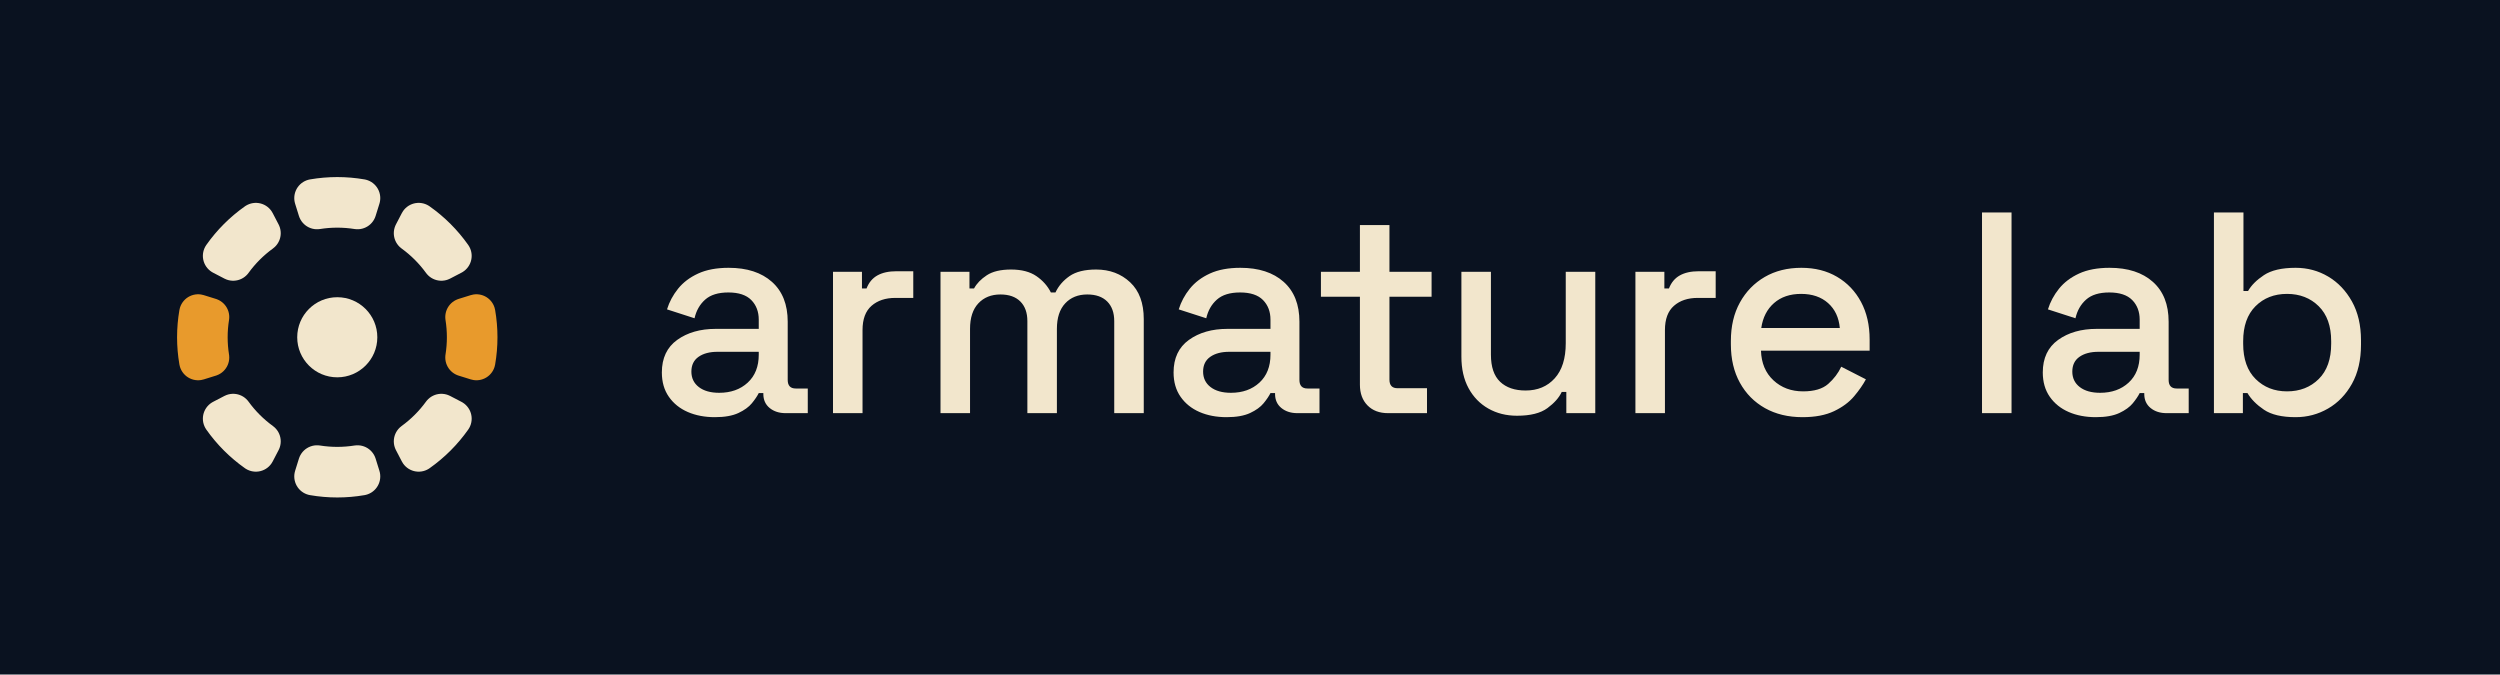
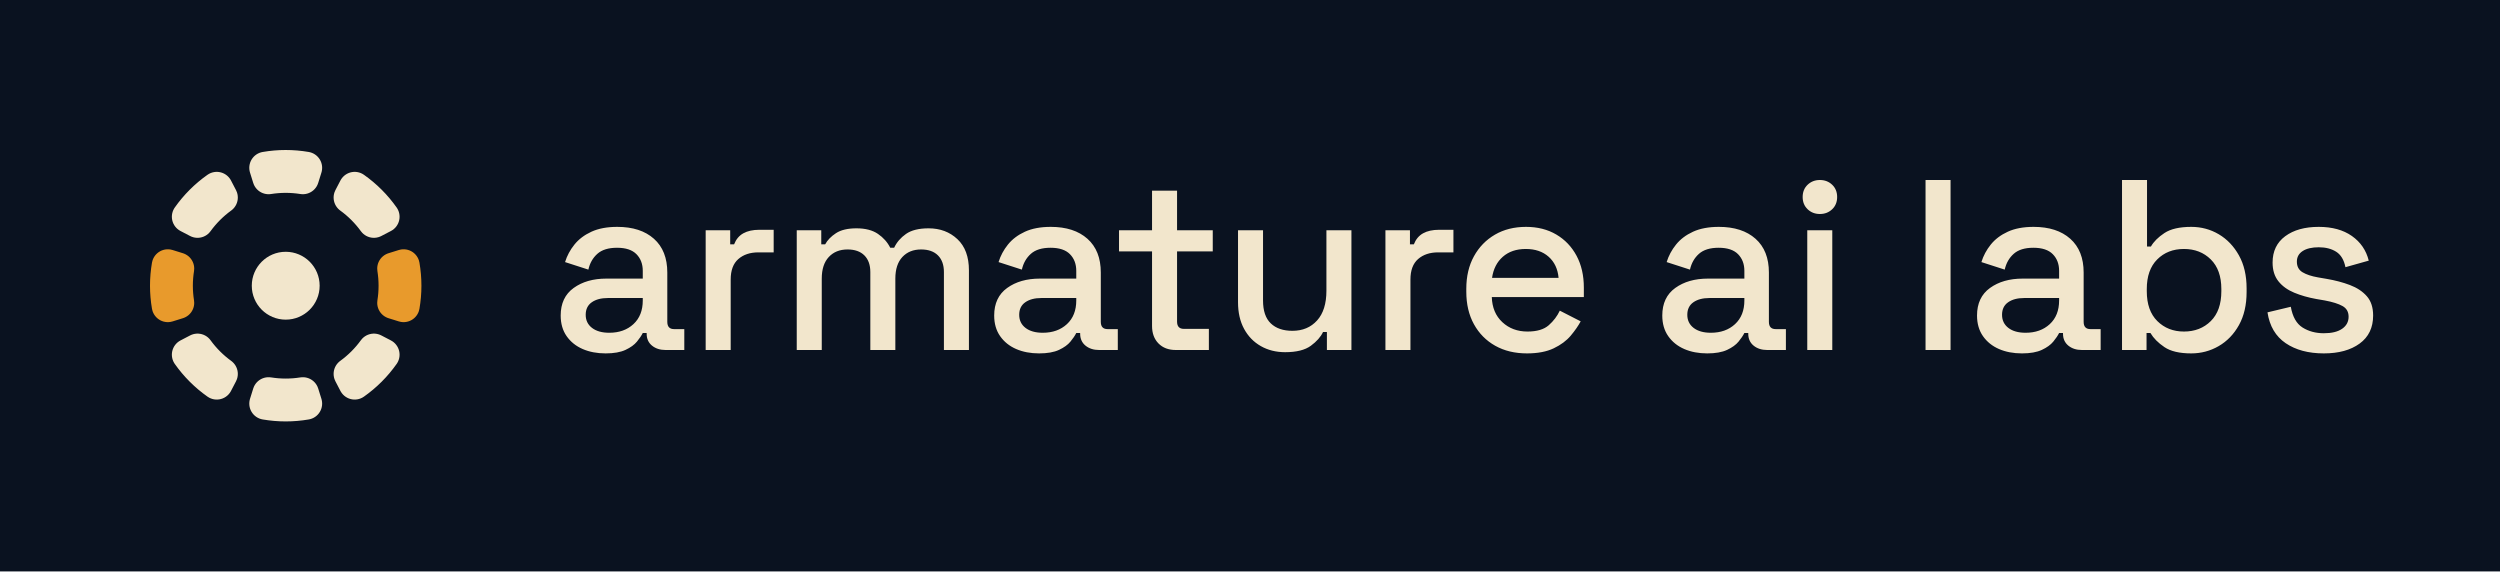
- <svg xmlns="http://www.w3.org/2000/svg" viewBox="0 0 593 160" width="593" height="160">
-   <rect width="593" height="160" fill="#0A1220" />
-   <g transform="translate(30,30)">
-     <path d="M69.31 22.62 A33.5 33.5 0 0 1 77.38 30.69 L74.69 32.09 A30.5 30.5 0 0 0 67.91 25.31 Z M77.38 69.31 A33.5 33.5 0 0 1 69.31 77.38 L67.91 74.69 A30.5 30.5 0 0 0 74.69 67.91 Z M55.70 83.01 A33.5 33.5 0 0 1 44.30 83.01 L45.20 80.12 A30.5 30.5 0 0 0 54.80 80.12 Z M30.69 77.38 A33.5 33.5 0 0 1 22.62 69.31 L25.31 67.91 A30.5 30.5 0 0 0 32.09 74.69 Z M22.62 30.69 A33.5 33.5 0 0 1 30.69 22.62 L32.09 25.31 A30.5 30.5 0 0 0 25.31 32.09 Z M44.30 16.99 A33.5 33.5 0 0 1 55.70 16.99 L54.80 19.88 A30.5 30.5 0 0 0 45.20 19.88 Z" fill="#F2E6CC" stroke="#F2E6CC" stroke-width="9.0" stroke-linejoin="round" />
-     <path d="M83.01 44.30 A33.5 33.5 0 0 1 83.01 55.70 L80.12 54.80 A30.5 30.5 0 0 0 80.12 45.20 Z M16.99 55.70 A33.5 33.5 0 0 1 16.99 44.30 L19.88 45.20 A30.5 30.5 0 0 0 19.88 54.80 Z" fill="#E89A2C" stroke="#E89A2C" stroke-width="9.0" stroke-linejoin="round" />
+ <svg xmlns="http://www.w3.org/2000/svg" viewBox="0 0 700 160" width="700" height="160">
+   <rect width="100%" height="100%" fill="#0A1220" />
+   <g transform="translate(30,30) scale(1)">
+     <path d="M69.31 22.62 A33.5 33.5 0 0 1 77.38 30.69 L74.69 32.09 A30.5 30.5 0 0 0 67.91 25.31 Z M77.38 69.31 A33.5 33.5 0 0 1 69.31 77.38 L67.91 74.69 A30.5 30.5 0 0 0 74.69 67.91 Z M55.70 83.01 A33.5 33.5 0 0 1 44.30 83.01 L45.20 80.12 A30.5 30.5 0 0 0 54.80 80.12 Z M30.69 77.38 A33.5 33.5 0 0 1 22.62 69.31 L25.31 67.91 A30.5 30.5 0 0 0 32.09 74.69 Z M22.62 30.69 A33.5 33.5 0 0 1 30.69 22.62 L32.09 25.31 A30.5 30.5 0 0 0 25.31 32.09 Z M44.30 16.99 A33.5 33.5 0 0 1 55.70 16.99 L54.80 19.88 A30.5 30.5 0 0 0 45.20 19.88 Z" fill="#F2E6CC" stroke="#F2E6CC" stroke-width="9" stroke-linejoin="round" />
+     <path d="M83.01 44.30 A33.5 33.5 0 0 1 83.01 55.70 L80.12 54.80 A30.5 30.5 0 0 0 80.12 45.20 Z M16.99 55.70 A33.5 33.5 0 0 1 16.99 44.30 L19.88 45.20 A30.5 30.5 0 0 0 19.88 54.80 Z" fill="#E89A2C" stroke="#E89A2C" stroke-width="9" stroke-linejoin="round" />
    <circle cx="50" cy="50" r="9.5" fill="#F2E6CC" />
  </g>
-   <g transform="translate(154,98.0)">
-     <path fill="#F2E6CC" d="M15.572 0.952Q11.968 0.952 9.146 -0.272Q6.324 -1.496 4.658 -3.876Q2.992 -6.256 2.992 -9.656Q2.992 -14.756 6.63 -17.374Q10.268 -19.992 15.776 -19.992H25.976V-22.168Q25.976 -25.024 24.208 -26.826Q22.44 -28.628 18.768 -28.628Q15.164 -28.628 13.26 -26.928Q11.356 -25.228 10.744 -22.508L4.216 -24.616Q5.032 -27.268 6.834 -29.512Q8.636 -31.756 11.594 -33.116Q14.552 -34.476 18.836 -34.476Q25.364 -34.476 29.104 -31.144Q32.844 -27.812 32.844 -21.692V-7.888Q32.844 -5.848 34.748 -5.848H37.604V0.0H32.368Q30.056 0.0 28.56 -1.224Q27.064 -2.448 27.064 -4.556V-4.76H25.976Q25.432 -3.672 24.344 -2.346Q23.256 -1.02 21.148 -0.034Q19.04 0.952 15.572 0.952ZM16.592 -4.828Q20.74 -4.828 23.358 -7.242Q25.976 -9.656 25.976 -13.872V-14.552H16.184Q13.396 -14.552 11.696 -13.362Q9.996 -12.172 9.996 -9.86Q9.996 -7.548 11.764 -6.188Q13.532 -4.828 16.592 -4.828Z M43.588 0.0V-33.524H50.456V-29.58H51.544Q52.36 -31.688 54.128 -32.674Q55.896 -33.66 58.616 -33.66H62.628V-27.336H58.344Q54.876 -27.336 52.734 -25.466Q50.592 -23.596 50.592 -19.72V0.0Z M69.088 0.0V-33.524H75.956V-29.58H77.044Q77.996 -31.348 80.07 -32.708Q82.144 -34.068 85.816 -34.068Q89.556 -34.068 91.834 -32.504Q94.112 -30.94 95.268 -28.628H96.356Q97.444 -30.94 99.688 -32.504Q101.932 -34.068 106.012 -34.068Q110.84 -34.068 114.07 -31.042Q117.3 -28.016 117.3 -22.304V0.0H110.296V-21.828Q110.296 -24.82 108.63 -26.486Q106.964 -28.152 103.904 -28.152Q100.64 -28.152 98.668 -26.044Q96.696 -23.936 96.696 -19.992V0.0H89.692V-21.828Q89.692 -24.82 88.026 -26.486Q86.36 -28.152 83.3 -28.152Q80.036 -28.152 78.064 -26.044Q76.092 -23.936 76.092 -19.992V0.0Z M136.952 0.952Q133.348 0.952 130.526 -0.272Q127.704 -1.496 126.038 -3.876Q124.372 -6.256 124.372 -9.656Q124.372 -14.756 128.01 -17.374Q131.648 -19.992 137.156 -19.992H147.356V-22.168Q147.356 -25.024 145.588 -26.826Q143.82 -28.628 140.148 -28.628Q136.544 -28.628 134.64 -26.928Q132.736 -25.228 132.124 -22.508L125.596 -24.616Q126.412 -27.268 128.214 -29.512Q130.016 -31.756 132.974 -33.116Q135.932 -34.476 140.216 -34.476Q146.744 -34.476 150.484 -31.144Q154.224 -27.812 154.224 -21.692V-7.888Q154.224 -5.848 156.128 -5.848H158.984V0.0H153.748Q151.436 0.0 149.94 -1.224Q148.444 -2.448 148.444 -4.556V-4.76H147.356Q146.812 -3.672 145.724 -2.346Q144.636 -1.02 142.528 -0.034Q140.42 0.952 136.952 0.952ZM137.972 -4.828Q142.12 -4.828 144.738 -7.242Q147.356 -9.656 147.356 -13.872V-14.552H137.564Q134.776 -14.552 133.076 -13.362Q131.376 -12.172 131.376 -9.86Q131.376 -7.548 133.144 -6.188Q134.912 -4.828 137.972 -4.828Z M175.236 0.0Q172.176 0.0 170.374 -1.836Q168.572 -3.672 168.572 -6.732V-27.608H159.324V-33.524H168.572V-44.608H175.576V-33.524H185.572V-27.608H175.576V-7.956Q175.576 -5.916 177.48 -5.916H184.484V0.0Z M205.836 0.612Q202.028 0.612 199.036 -1.088Q196.044 -2.788 194.344 -5.916Q192.644 -9.044 192.644 -13.396V-33.524H199.648V-13.872Q199.648 -9.52 201.824 -7.446Q204.0 -5.372 207.876 -5.372Q212.16 -5.372 214.778 -8.262Q217.396 -11.152 217.396 -16.592V-33.524H224.4V0.0H217.532V-5.032H216.444Q215.492 -2.992 213.044 -1.19Q210.596 0.612 205.836 0.612Z M233.92 0.0V-33.524H240.788V-29.58H241.876Q242.692 -31.688 244.46 -32.674Q246.228 -33.66 248.948 -33.66H252.96V-27.336H248.676Q245.208 -27.336 243.066 -25.466Q240.924 -23.596 240.924 -19.72V0.0Z M273.564 0.952Q268.464 0.952 264.656 -1.19Q260.848 -3.332 258.706 -7.208Q256.564 -11.084 256.564 -16.32V-17.136Q256.564 -22.372 258.706 -26.248Q260.848 -30.124 264.588 -32.3Q268.328 -34.476 273.292 -34.476Q278.12 -34.476 281.758 -32.334Q285.396 -30.192 287.436 -26.384Q289.476 -22.576 289.476 -17.476V-14.824H263.704Q263.84 -10.404 266.662 -7.786Q269.484 -5.168 273.7 -5.168Q277.644 -5.168 279.65 -6.936Q281.656 -8.704 282.744 -11.016L288.592 -8.024Q287.572 -6.12 285.804 -4.012Q284.036 -1.904 281.044 -0.476Q278.052 0.952 273.564 0.952ZM263.772 -20.196H282.404Q282.064 -23.936 279.616 -26.112Q277.168 -28.288 273.224 -28.288Q269.28 -28.288 266.798 -26.112Q264.316 -23.936 263.772 -20.196Z" />
-     <path fill="#F2E6CC" d="M316.132 0.0V-47.6H323.136V0.0Z M343.128 0.952Q339.524 0.952 336.702 -0.272Q333.88 -1.496 332.214 -3.876Q330.548 -6.256 330.548 -9.656Q330.548 -14.756 334.186 -17.374Q337.824 -19.992 343.332 -19.992H353.532V-22.168Q353.532 -25.024 351.764 -26.826Q349.996 -28.628 346.324 -28.628Q342.72 -28.628 340.816 -26.928Q338.912 -25.228 338.3 -22.508L331.772 -24.616Q332.588 -27.268 334.39 -29.512Q336.192 -31.756 339.15 -33.116Q342.108 -34.476 346.392 -34.476Q352.92 -34.476 356.66 -31.144Q360.4 -27.812 360.4 -21.692V-7.888Q360.4 -5.848 362.304 -5.848H365.16V0.0H359.924Q357.612 0.0 356.116 -1.224Q354.62 -2.448 354.62 -4.556V-4.76H353.532Q352.988 -3.672 351.9 -2.346Q350.812 -1.02 348.704 -0.034Q346.596 0.952 343.128 0.952ZM344.148 -4.828Q348.296 -4.828 350.914 -7.242Q353.532 -9.656 353.532 -13.872V-14.552H343.74Q340.952 -14.552 339.252 -13.362Q337.552 -12.172 337.552 -9.86Q337.552 -7.548 339.32 -6.188Q341.088 -4.828 344.148 -4.828Z M390.524 0.952Q385.628 0.952 383.01 -0.816Q380.392 -2.584 379.1 -4.76H378.012V0.0H371.144V-47.6H378.148V-28.968H379.236Q380.392 -31.008 383.01 -32.742Q385.628 -34.476 390.524 -34.476Q394.74 -34.476 398.242 -32.402Q401.744 -30.328 403.886 -26.486Q406.028 -22.644 406.028 -17.272V-16.252Q406.028 -10.812 403.886 -6.97Q401.744 -3.128 398.208 -1.088Q394.672 0.952 390.524 0.952ZM388.484 -5.168Q393.04 -5.168 395.998 -8.092Q398.956 -11.016 398.956 -16.456V-17.068Q398.956 -22.44 395.998 -25.364Q393.04 -28.288 388.484 -28.288Q383.928 -28.288 381.004 -25.364Q378.08 -22.44 378.08 -17.068V-16.456Q378.08 -11.016 381.038 -8.092Q383.996 -5.168 388.484 -5.168Z" />
+   <g transform="translate(154,98) scale(0.68,-0.68)">
+     <path fill="#F2E6CC" d="M22.9 -1.4 Q17.6 -1.4 13.45 0.4 Q9.3 2.2 6.85 5.7 Q4.4 9.2 4.4 14.2 Q4.4 21.7 9.75 25.55 Q15.1 29.4 23.2 29.4 L38.2 29.4 L38.2 32.6 Q38.2 36.8 35.6 39.45 Q33 42.1 27.6 42.1 Q22.3 42.1 19.5 39.6 Q16.7 37.1 15.8 33.1 L6.2 36.2 Q7.4 40.1 10.05 43.4 Q12.7 46.7 17.05 48.7 Q21.4 50.7 27.7 50.7 Q37.3 50.7 42.8 45.8 Q48.3 40.9 48.3 31.9 L48.3 11.6 Q48.3 8.6 51.1 8.6 L55.3 8.6 L55.3 0 L47.6 0 Q44.2 0 42 1.8 Q39.8 3.6 39.8 6.7 L39.8 7 L38.2 7 Q37.4 5.4 35.8 3.45 Q34.2 1.5 31.1 0.05 Q28 -1.4 22.9 -1.4 Z M24.4 7.1 Q30.5 7.1 34.35 10.65 Q38.2 14.2 38.2 20.4 L38.2 21.4 L23.8 21.4 Q19.7 21.4 17.2 19.65 Q14.7 17.9 14.7 14.5 Q14.7 11.1 17.3 9.1 Q19.9 7.1 24.4 7.1 Z M64.1 0 L64.1 49.3 L74.2 49.3 L74.2 43.5 L75.8 43.5 Q77 46.6 79.6 48.05 Q82.2 49.5 86.2 49.5 L92.1 49.5 L92.1 40.2 L85.8 40.2 Q80.7 40.2 77.55 37.45 Q74.4 34.7 74.4 29 L74.4 0 Z M101.6 0 L101.6 49.3 L111.7 49.3 L111.7 43.5 L113.3 43.5 Q114.7 46.1 117.75 48.1 Q120.8 50.1 126.2 50.1 Q131.7 50.1 135.05 47.8 Q138.4 45.5 140.1 42.1 L141.7 42.1 Q143.3 45.5 146.6 47.8 Q149.9 50.1 155.9 50.1 Q163 50.1 167.75 45.65 Q172.5 41.2 172.5 32.8 L172.5 0 L162.2 0 L162.2 32.1 Q162.2 36.5 159.75 38.95 Q157.3 41.4 152.8 41.4 Q148 41.4 145.1 38.3 Q142.2 35.2 142.2 29.4 L142.2 0 L131.9 0 L131.9 32.1 Q131.9 36.5 129.45 38.95 Q127 41.4 122.5 41.4 Q117.7 41.4 114.8 38.3 Q111.9 35.2 111.9 29.4 L111.9 0 Z M201.4 -1.4 Q196.1 -1.4 191.95 0.4 Q187.8 2.2 185.35 5.7 Q182.9 9.2 182.9 14.2 Q182.9 21.7 188.25 25.55 Q193.6 29.4 201.7 29.4 L216.7 29.4 L216.7 32.6 Q216.7 36.8 214.1 39.45 Q211.5 42.1 206.1 42.1 Q200.8 42.1 198 39.6 Q195.2 37.1 194.3 33.1 L184.7 36.2 Q185.9 40.1 188.55 43.4 Q191.2 46.7 195.55 48.7 Q199.9 50.7 206.2 50.7 Q215.8 50.7 221.3 45.8 Q226.8 40.9 226.8 31.9 L226.8 11.6 Q226.8 8.6 229.6 8.6 L233.8 8.6 L233.8 0 L226.1 0 Q222.7 0 220.5 1.8 Q218.3 3.6 218.3 6.7 L218.3 7 L216.7 7 Q215.9 5.4 214.3 3.45 Q212.7 1.5 209.6 0.05 Q206.5 -1.4 201.4 -1.4 Z M202.9 7.1 Q209 7.1 212.85 10.65 Q216.7 14.2 216.7 20.4 L216.7 21.4 L202.3 21.4 Q198.2 21.4 195.7 19.65 Q193.2 17.9 193.2 14.5 Q193.2 11.1 195.8 9.1 Q198.4 7.1 202.9 7.1 Z M257.7 0 Q253.2 0 250.55 2.7 Q247.9 5.4 247.9 9.9 L247.9 40.6 L234.3 40.6 L234.3 49.3 L247.9 49.3 L247.9 65.6 L258.2 65.6 L258.2 49.3 L272.9 49.3 L272.9 40.6 L258.2 40.6 L258.2 11.7 Q258.2 8.7 261 8.7 L271.3 8.7 L271.3 0 Z M302.7 -0.9 Q297.1 -0.9 292.7 1.6 Q288.3 4.1 285.8 8.7 Q283.3 13.3 283.3 19.7 L283.3 49.3 L293.6 49.3 L293.6 20.4 Q293.6 14 296.8 10.95 Q300 7.9 305.7 7.9 Q312 7.9 315.85 12.15 Q319.7 16.4 319.7 24.4 L319.7 49.3 L330 49.3 L330 0 L319.9 0 L319.9 7.4 L318.3 7.4 Q316.9 4.4 313.3 1.75 Q309.7 -0.9 302.7 -0.9 Z M344 0 L344 49.3 L354.1 49.3 L354.1 43.5 L355.7 43.5 Q356.9 46.6 359.5 48.05 Q362.1 49.5 366.1 49.5 L372 49.5 L372 40.2 L365.7 40.2 Q360.6 40.2 357.45 37.45 Q354.3 34.7 354.3 29 L354.3 0 Z M402.3 -1.4 Q394.8 -1.4 389.2 1.75 Q383.6 4.9 380.45 10.6 Q377.3 16.3 377.3 24 L377.3 25.2 Q377.3 32.9 380.45 38.6 Q383.6 44.3 389.1 47.5 Q394.6 50.7 401.9 50.7 Q409 50.7 414.35 47.55 Q419.7 44.4 422.7 38.8 Q425.7 33.2 425.7 25.7 L425.7 21.8 L387.8 21.8 Q388 15.3 392.15 11.45 Q396.3 7.6 402.5 7.6 Q408.3 7.6 411.25 10.2 Q414.2 12.8 415.8 16.2 L424.4 11.8 Q422.9 9 420.3 5.9 Q417.7 2.8 413.3 0.7 Q408.9 -1.4 402.3 -1.4 Z M387.9 29.7 L415.3 29.7 Q414.8 35.2 411.2 38.4 Q407.6 41.6 401.8 41.6 Q396 41.6 392.35 38.4 Q388.7 35.2 387.9 29.7 Z M476.5 -1.4 Q471.2 -1.4 467.05 0.4 Q462.9 2.2 460.45 5.7 Q458 9.2 458 14.2 Q458 21.7 463.35 25.55 Q468.7 29.4 476.8 29.4 L491.8 29.4 L491.8 32.6 Q491.8 36.8 489.2 39.45 Q486.6 42.1 481.2 42.1 Q475.9 42.1 473.1 39.6 Q470.3 37.1 469.4 33.1 L459.8 36.2 Q461 40.1 463.65 43.4 Q466.3 46.7 470.65 48.7 Q475 50.7 481.3 50.7 Q490.9 50.7 496.4 45.8 Q501.9 40.9 501.9 31.9 L501.9 11.6 Q501.9 8.6 504.7 8.6 L508.9 8.6 L508.9 0 L501.2 0 Q497.8 0 495.6 1.8 Q493.4 3.6 493.4 6.7 L493.4 7 L491.8 7 Q491 5.4 489.4 3.45 Q487.8 1.5 484.7 0.05 Q481.6 -1.4 476.5 -1.4 Z M478 7.1 Q484.1 7.1 487.95 10.65 Q491.8 14.2 491.8 20.4 L491.8 21.4 L477.4 21.4 Q473.3 21.4 470.8 19.65 Q468.3 17.9 468.3 14.5 Q468.3 11.1 470.9 9.1 Q473.5 7.1 478 7.1 Z M517.7 0 L517.7 49.3 L528 49.3 L528 0 Z M522.9 56 Q519.9 56 517.85 57.95 Q515.8 59.9 515.8 63 Q515.8 66.1 517.85 68.05 Q519.9 70 522.9 70 Q525.9 70 527.95 68.05 Q530 66.1 530 63 Q530 59.9 527.95 57.95 Q525.9 56 522.9 56 Z M566.4 0 L566.4 70 L576.7 70 L576.7 0 Z M606.1 -1.4 Q600.8 -1.4 596.65 0.4 Q592.5 2.2 590.05 5.7 Q587.6 9.2 587.6 14.2 Q587.6 21.7 592.95 25.55 Q598.3 29.4 606.4 29.4 L621.4 29.4 L621.4 32.6 Q621.4 36.8 618.8 39.45 Q616.2 42.1 610.8 42.1 Q605.5 42.1 602.7 39.6 Q599.9 37.1 599 33.1 L589.4 36.2 Q590.6 40.1 593.25 43.4 Q595.9 46.7 600.25 48.7 Q604.6 50.7 610.9 50.7 Q620.5 50.7 626 45.8 Q631.5 40.9 631.5 31.9 L631.5 11.6 Q631.5 8.6 634.3 8.6 L638.5 8.6 L638.5 0 L630.8 0 Q627.4 0 625.2 1.8 Q623 3.6 623 6.7 L623 7 L621.4 7 Q620.6 5.4 619 3.45 Q617.4 1.5 614.3 0.05 Q611.2 -1.4 606.1 -1.4 Z M607.6 7.1 Q613.7 7.1 617.55 10.65 Q621.4 14.2 621.4 20.4 L621.4 21.4 L607 21.4 Q602.9 21.4 600.4 19.65 Q597.9 17.9 597.9 14.5 Q597.9 11.1 600.5 9.1 Q603.1 7.1 607.6 7.1 Z M675.8 -1.4 Q668.6 -1.4 664.75 1.2 Q660.9 3.8 659 7 L657.4 7 L657.4 0 L647.3 0 L647.3 70 L657.6 70 L657.6 42.6 L659.2 42.6 Q660.9 45.6 664.75 48.15 Q668.6 50.7 675.8 50.7 Q682 50.7 687.15 47.65 Q692.3 44.6 695.45 38.95 Q698.6 33.3 698.6 25.4 L698.6 23.9 Q698.6 15.9 695.45 10.25 Q692.3 4.6 687.1 1.6 Q681.9 -1.4 675.8 -1.4 Z M672.8 7.6 Q679.5 7.6 683.85 11.9 Q688.2 16.2 688.2 24.2 L688.2 25.1 Q688.2 33 683.85 37.3 Q679.5 41.6 672.8 41.6 Q666.1 41.6 661.8 37.3 Q657.5 33 657.5 25.1 L657.5 24.2 Q657.5 16.2 661.85 11.9 Q666.2 7.6 672.8 7.6 Z M730.4 -1.4 Q720.9 -1.4 714.7 2.8 Q708.5 7 707.2 15.5 L716.8 17.8 Q717.9 11.6 721.65 9.25 Q725.4 6.9 730.4 6.9 Q735.3 6.9 737.95 8.75 Q740.6 10.6 740.6 13.7 Q740.6 16.7 738.1 18.1 Q735.6 19.5 730.8 20.4 L727.3 21 Q722.3 21.9 718.2 23.6 Q714.1 25.3 711.7 28.3 Q709.3 31.3 709.3 36 Q709.3 43 714.5 46.85 Q719.7 50.7 728.3 50.7 Q736.6 50.7 741.95 46.95 Q747.3 43.2 748.9 36.8 L739.3 34.1 Q738.4 38.6 735.5 40.45 Q732.6 42.3 728.3 42.3 Q724.1 42.3 721.7 40.75 Q719.3 39.2 719.3 36.4 Q719.3 33.4 721.65 32 Q724 30.6 728 29.9 L731.5 29.3 Q736.8 28.4 741.15 26.75 Q745.5 25.1 748.1 22.15 Q750.7 19.2 750.7 14.2 Q750.7 6.7 745.15 2.65 Q739.6 -1.4 730.4 -1.4 Z" />
  </g>
</svg>
